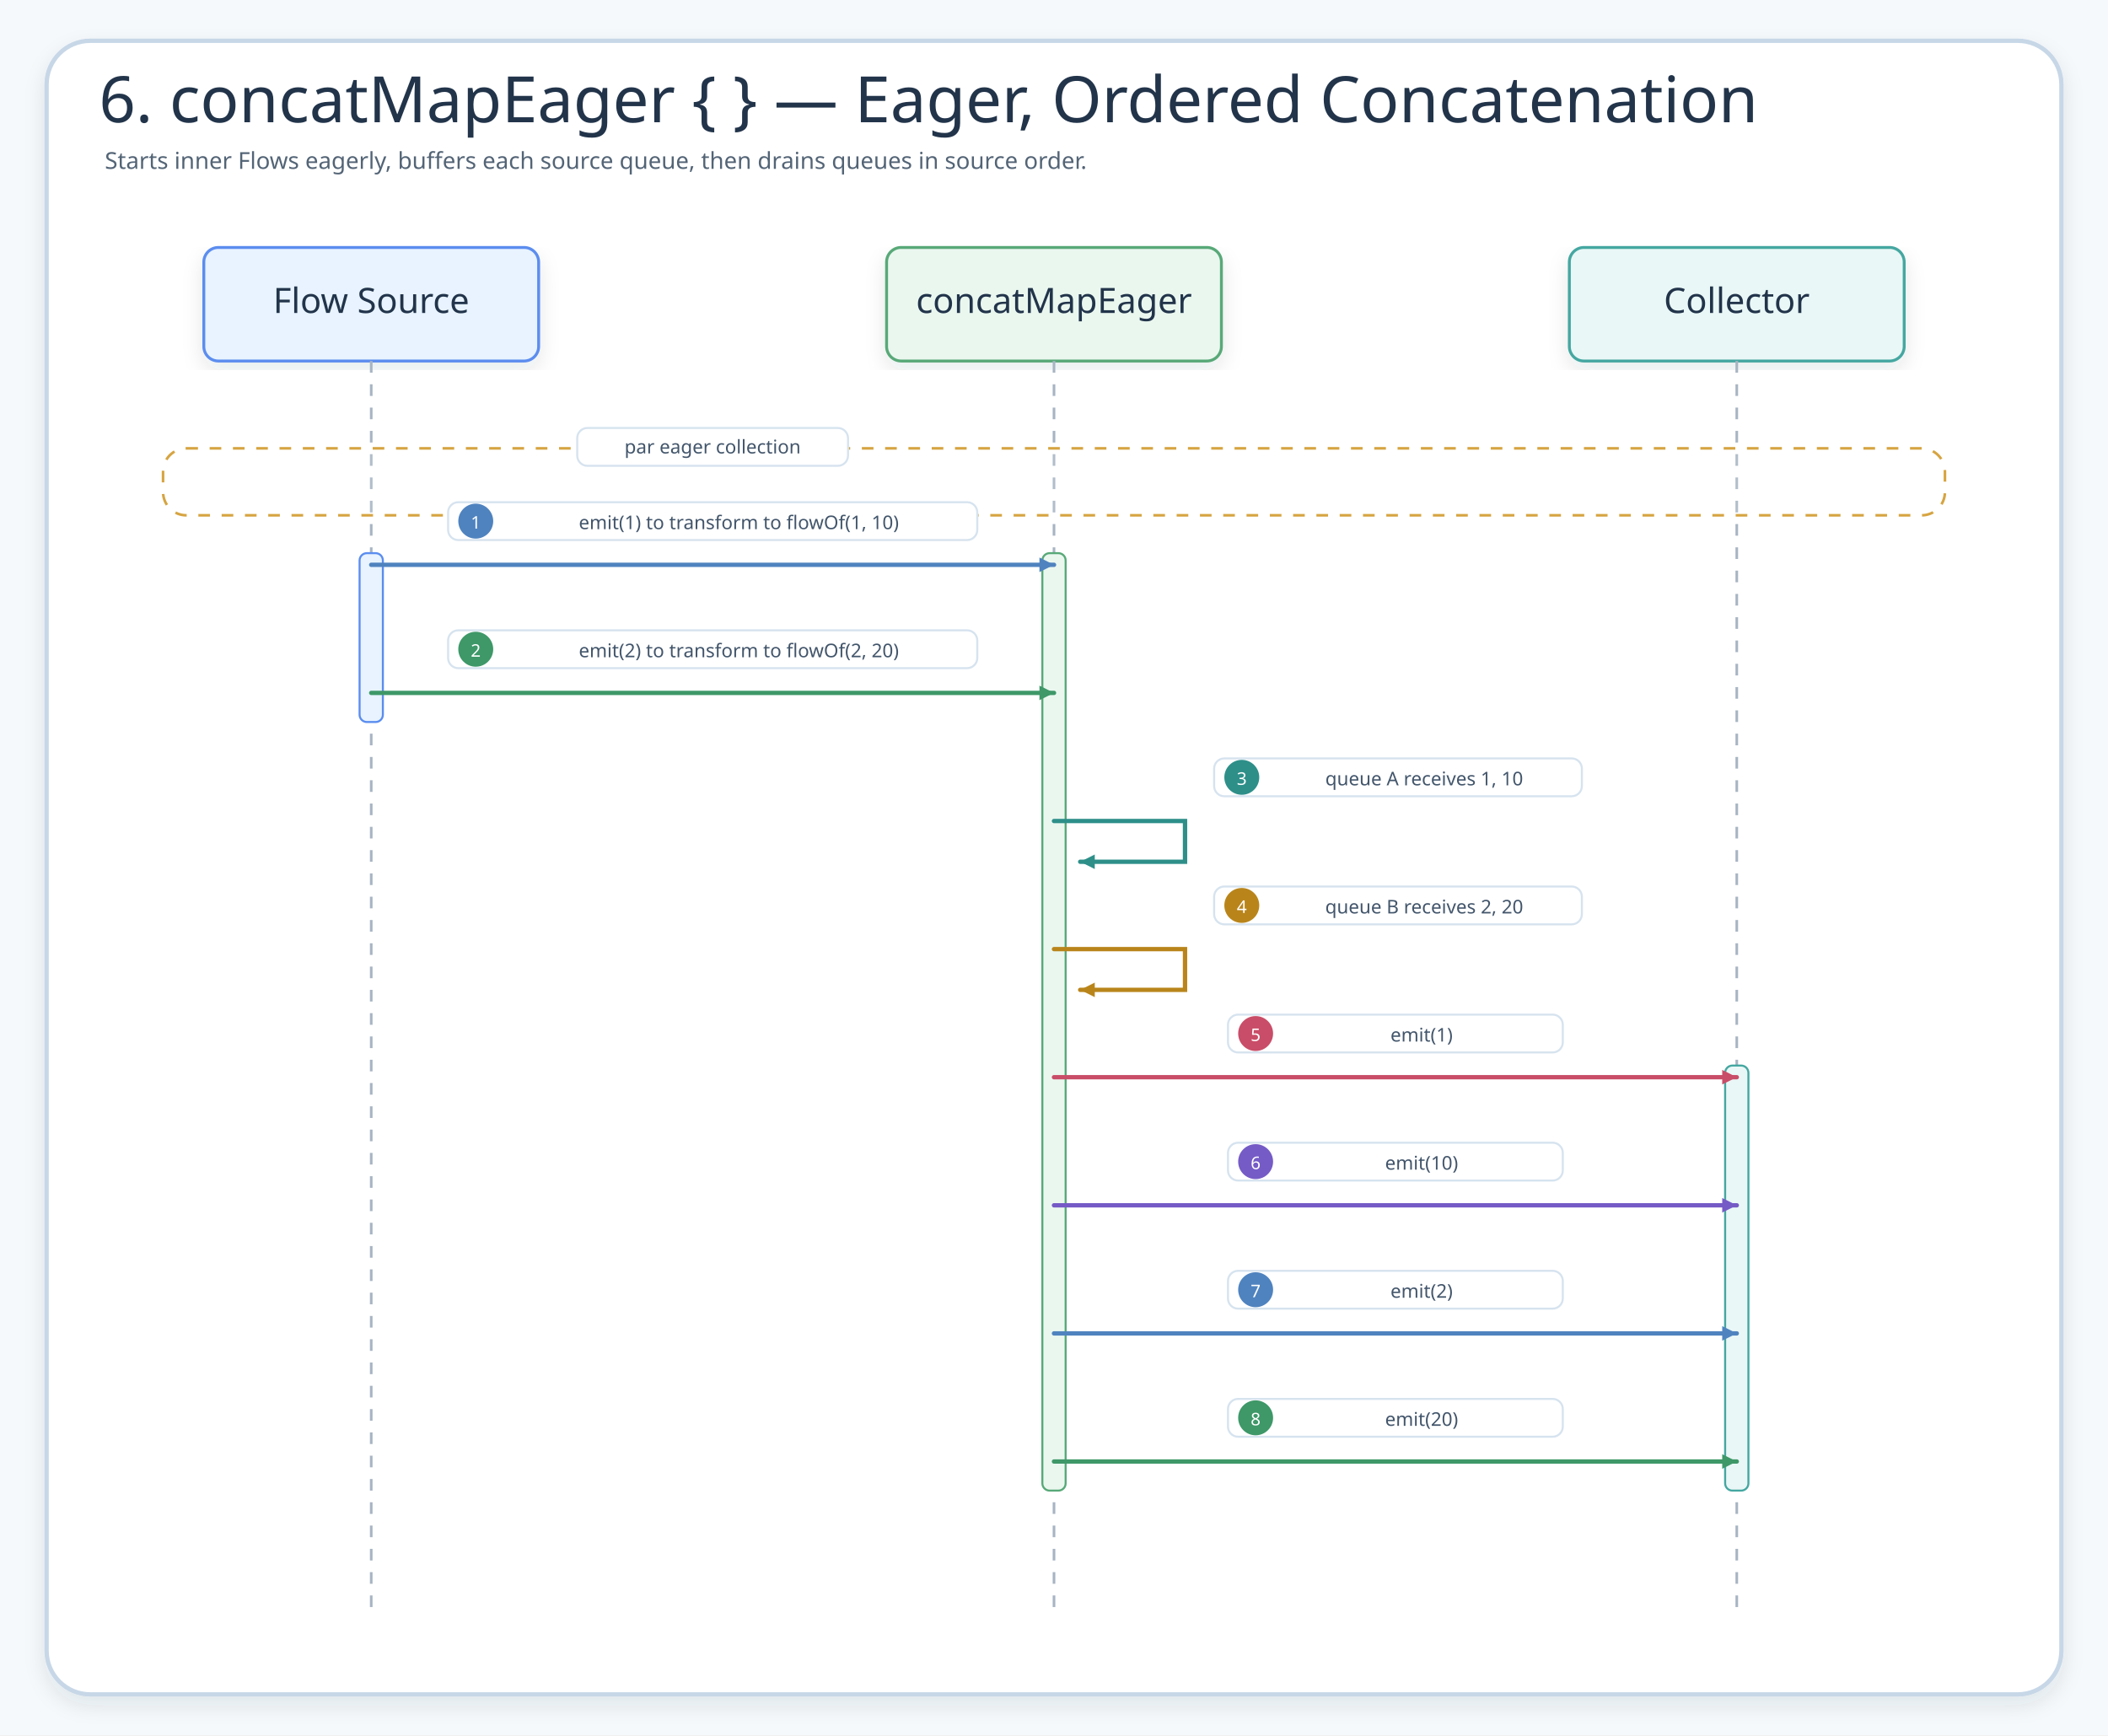
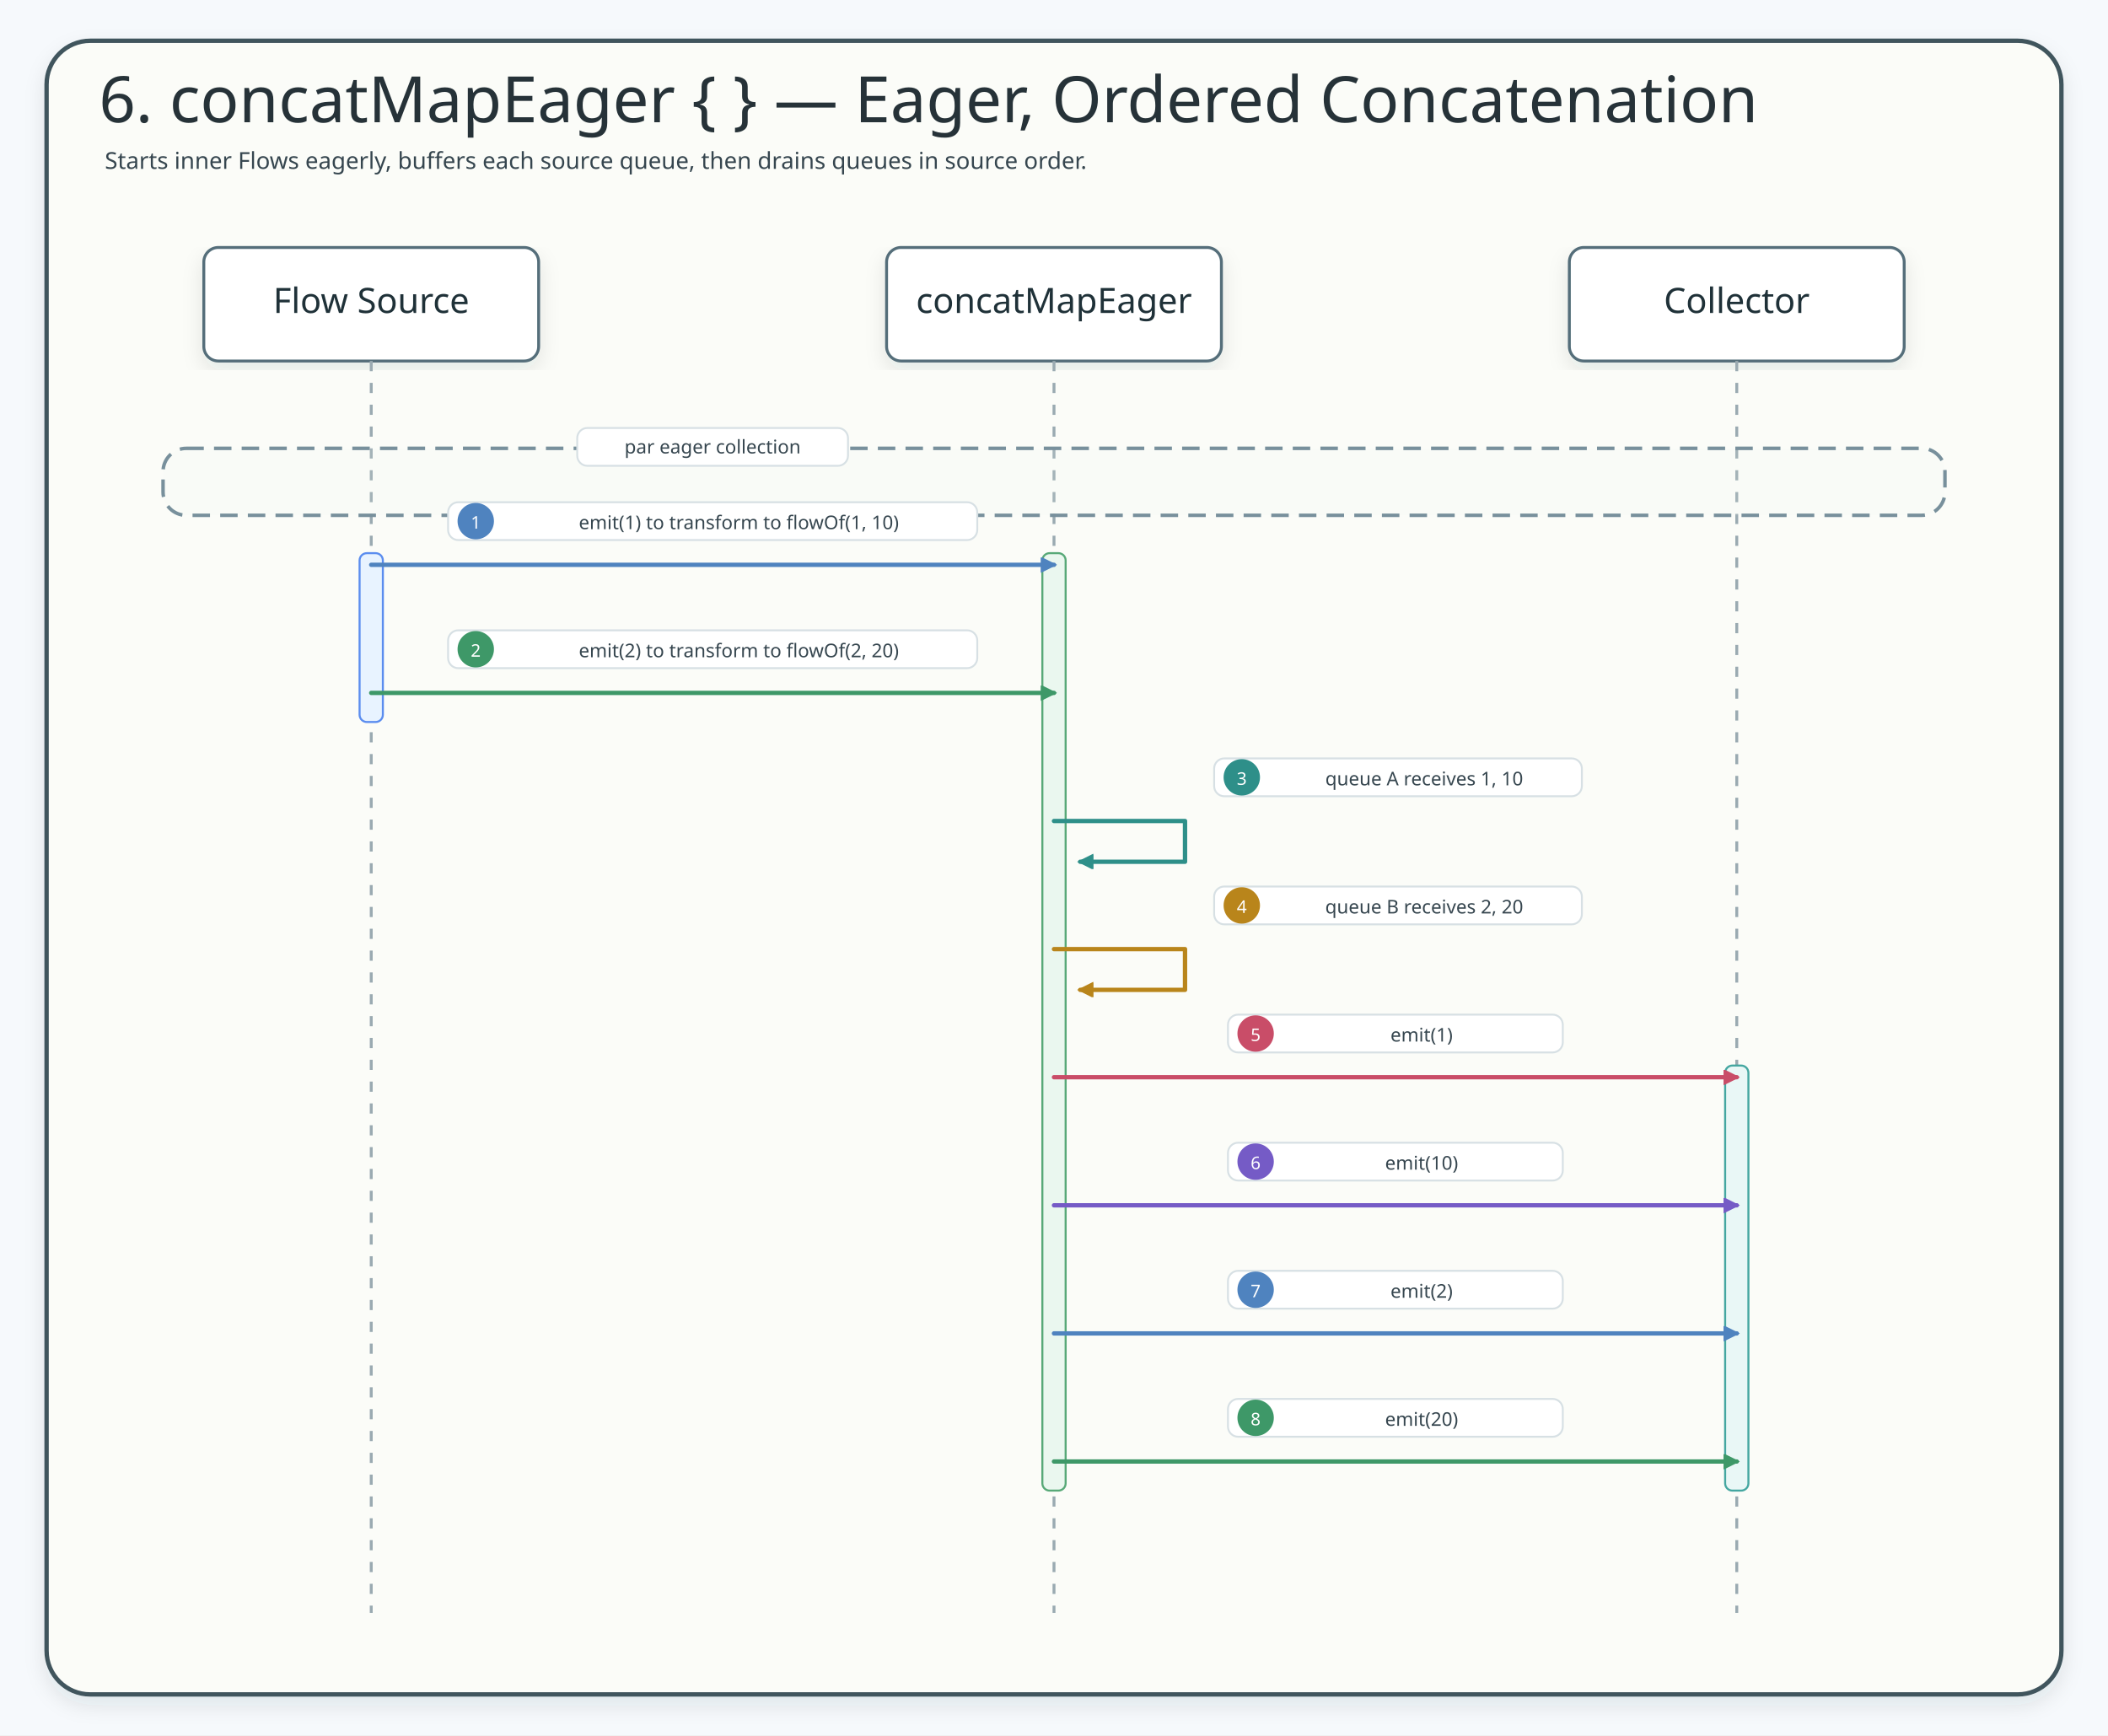
<svg xmlns="http://www.w3.org/2000/svg" width="1448" height="1192" viewBox="0 0 1448 1192" role="img" aria-label="6. concatMapEager { } — Order-Preserving Eager Parallel Collection">
  <defs>
    <filter id="shadow" x="-8%" y="-8%" width="116%" height="116%">
      <feDropShadow dx="0" dy="6" stdDeviation="7" flood-color="#203040" flood-opacity="0.10" />
    </filter>
-     <marker id="seqArrow-blue" markerWidth="14" markerHeight="14" refX="12" refY="7" orient="auto" markerUnits="userSpaceOnUse">
-       <path d="M2 2 L12 7 L2 12 Z" fill="#4F83BF" />
+     <marker id="seqArrow-blue" markerWidth="13" markerHeight="13" refX="9" refY="5" orient="auto" markerUnits="userSpaceOnUse">
+       <path d="M 0 0 L 10 5 L 0 10 Z" fill="#4F83BF" stroke="#4F83BF" stroke-dasharray="none" style="stroke-dasharray:none" />
    </marker>
-     <marker id="seqArrow-green" markerWidth="14" markerHeight="14" refX="12" refY="7" orient="auto" markerUnits="userSpaceOnUse">
-       <path d="M2 2 L12 7 L2 12 Z" fill="#3E9868" />
+     <marker id="seqArrow-green" markerWidth="13" markerHeight="13" refX="9" refY="5" orient="auto" markerUnits="userSpaceOnUse">
+       <path d="M 0 0 L 10 5 L 0 10 Z" fill="#3E9868" stroke="#3E9868" stroke-dasharray="none" style="stroke-dasharray:none" />
    </marker>
-     <marker id="seqArrow-teal" markerWidth="14" markerHeight="14" refX="12" refY="7" orient="auto" markerUnits="userSpaceOnUse">
-       <path d="M2 2 L12 7 L2 12 Z" fill="#2E8F89" />
+     <marker id="seqArrow-teal" markerWidth="13" markerHeight="13" refX="9" refY="5" orient="auto" markerUnits="userSpaceOnUse">
+       <path d="M 0 0 L 10 5 L 0 10 Z" fill="#2E8F89" stroke="#2E8F89" stroke-dasharray="none" style="stroke-dasharray:none" />
    </marker>
-     <marker id="seqArrow-amber" markerWidth="14" markerHeight="14" refX="12" refY="7" orient="auto" markerUnits="userSpaceOnUse">
-       <path d="M2 2 L12 7 L2 12 Z" fill="#B9851B" />
+     <marker id="seqArrow-amber" markerWidth="13" markerHeight="13" refX="9" refY="5" orient="auto" markerUnits="userSpaceOnUse">
+       <path d="M 0 0 L 10 5 L 0 10 Z" fill="#B9851B" stroke="#B9851B" stroke-dasharray="none" style="stroke-dasharray:none" />
    </marker>
-     <marker id="seqArrow-pink" markerWidth="14" markerHeight="14" refX="12" refY="7" orient="auto" markerUnits="userSpaceOnUse">
-       <path d="M2 2 L12 7 L2 12 Z" fill="#C94D68" />
+     <marker id="seqArrow-pink" markerWidth="13" markerHeight="13" refX="9" refY="5" orient="auto" markerUnits="userSpaceOnUse">
+       <path d="M 0 0 L 10 5 L 0 10 Z" fill="#C94D68" stroke="#C94D68" stroke-dasharray="none" style="stroke-dasharray:none" />
    </marker>
-     <marker id="seqArrow-purple" markerWidth="14" markerHeight="14" refX="12" refY="7" orient="auto" markerUnits="userSpaceOnUse">
-       <path d="M2 2 L12 7 L2 12 Z" fill="#755BC6" />
+     <marker id="seqArrow-purple" markerWidth="13" markerHeight="13" refX="9" refY="5" orient="auto" markerUnits="userSpaceOnUse">
+       <path d="M 0 0 L 10 5 L 0 10 Z" fill="#755BC6" stroke="#755BC6" stroke-dasharray="none" style="stroke-dasharray:none" />
    </marker>
-     <marker id="seqArrow-gray" markerWidth="14" markerHeight="14" refX="12" refY="7" orient="auto" markerUnits="userSpaceOnUse">
-       <path d="M2 2 L12 7 L2 12 Z" fill="#758297" />
+     <marker id="seqArrow-gray" markerWidth="13" markerHeight="13" refX="9" refY="5" orient="auto" markerUnits="userSpaceOnUse">
+       <path d="M 0 0 L 10 5 L 0 10 Z" fill="#758297" stroke="#758297" stroke-dasharray="none" style="stroke-dasharray:none" />
    </marker>
    <style>
    .canvas{fill:#F6F9FC}.frame{fill:#fff;stroke:#C7D7E7;stroke-width:3;filter:url(#shadow)}
    .title{font-family:"Architects Daughter";font-size:44px;fill:#22344A}.subtitle{font-family:"Comic Mono";font-size:16px;fill:#536476}
    .card{filter:url(#shadow);stroke-width:2}.cardTitle{font-family:"Architects Daughter";font-size:24px;fill:#22344A}.detail{font-family:"Comic Mono";font-size:13px;fill:#42556B}
    .lifeline{stroke:#A7B4C3;stroke-width:1.8;stroke-dasharray:8 8}.seq{fill:none;stroke-width:3;stroke-linecap:round}.seqReturn{fill:none;stroke-width:2.7;stroke-linecap:round;stroke-dasharray:8 7}
    .labelPill{fill:#fff;stroke:#D6E3EF;stroke-width:1.4}.altBox{fill:#FFFFFF;fill-opacity:.12;stroke:#D6A441;stroke-width:1.8;stroke-dasharray:8 8}
+ 
+     /* sequence-style: spring-boot-cassandra-sequence-01 */
+     .title{font-family:"Architects Daughter";fill:#263238}.subtitle,.msg,.note,.footer,.detail,.role{font-family:"Comic Mono";fill:#36464f}.subtitle{font-size:16px}text.participant,.cardTitle{font-family:"Architects Daughter";fill:#1f3138}.role{fill:#546a73}.frame{fill:#fbfcf8;stroke:#41545d;stroke-width:3}.inner,.panel{fill:#ffffff;stroke:#d7e0e4;stroke-width:2}.header,.card{fill:#ffffff!important;stroke:#546e7a!important;stroke-width:2;filter:url(#shadow)}.actor{fill:#ffffff!important;stroke:#546e7a!important;stroke-width:2;filter:url(#shadow)}rect.participant{fill:#ffffff!important;stroke:#546e7a!important;stroke-width:2;filter:url(#shadow)}.lifeline{stroke:#9aaab1;stroke-width:2;stroke-dasharray:7 8}.activation{fill:#e6f2ec!important;stroke:#5b7e67!important;stroke-width:1.5}.seq,.call{fill:none;stroke-width:3;stroke-linecap:round;stroke-linejoin:round}.work,.crypto{fill:none;stroke-width:3;stroke-linecap:round;stroke-linejoin:round}.async{fill:none;stroke-width:3;stroke-linecap:round;stroke-linejoin:round}.seqReturn,.return{fill:none;stroke-width:2.5;stroke-dasharray:8 6;stroke-linecap:round;stroke-linejoin:round}.fail,.skip{fill:none;stroke-width:3;stroke-linecap:round;stroke-linejoin:round}.alt,.altBox{fill:#eef7f0;fill-opacity:.12;stroke:#78909c;stroke-width:2.4;stroke-dasharray:12 7}.divider,.branchDivider{stroke:#78909c;stroke-width:2.4;stroke-dasharray:12 8}rect.label,.labelPill,.pill{fill:#ffffff;stroke:#d7e0e4;stroke-width:1.3}.callLabel{stroke:#9cc2d1}.workLabel,.cryptoLabel{stroke:#b6c9a4}.returnLabel{stroke:#c8b38f}.asyncLabel{stroke:#b8a9d5}.failLabel{stroke:#d9abab}.callBadge{fill:#eaf4f8;stroke:#3f7d9c}.workBadge,.cryptoBadge{fill:#eef7f0;stroke:#6e8f4f}.returnBadge{fill:#fff7e8;stroke:#9b7d54}.asyncBadge{fill:#f3ecff;stroke:#7c5aa6}.failBadge{fill:#fff0f0;stroke:#b86868}text.label{font-family:"Comic Mono";font-size:14px;font-weight:700;stroke:none}.badgeText{font-family:"Comic Mono";font-size:12px;font-weight:700}.callText{fill:#2f6f8e}.workText,.cryptoText{fill:#55783f}.returnText{fill:#7f6038}.asyncText{fill:#674b91}.failText{fill:#9d4f4f}.footer{fill:#60727d}
  </style>
+     <marker id="seqArrow-blue-4F83BF" markerWidth="13" markerHeight="13" refX="9" refY="5" orient="auto" markerUnits="userSpaceOnUse">
+       <path d="M 0 0 L 10 5 L 0 10 Z" fill="#4F83BF" stroke="#4F83BF" stroke-dasharray="none" style="stroke-dasharray:none" />
+     </marker>
+     <marker id="seqArrow-green-3E9868" markerWidth="13" markerHeight="13" refX="9" refY="5" orient="auto" markerUnits="userSpaceOnUse">
+       <path d="M 0 0 L 10 5 L 0 10 Z" fill="#3E9868" stroke="#3E9868" stroke-dasharray="none" style="stroke-dasharray:none" />
+     </marker>
+     <marker id="seqArrow-teal-2E8F89" markerWidth="13" markerHeight="13" refX="9" refY="5" orient="auto" markerUnits="userSpaceOnUse">
+       <path d="M 0 0 L 10 5 L 0 10 Z" fill="#2E8F89" stroke="#2E8F89" stroke-dasharray="none" style="stroke-dasharray:none" />
+     </marker>
+     <marker id="seqArrow-amber-B9851B" markerWidth="13" markerHeight="13" refX="9" refY="5" orient="auto" markerUnits="userSpaceOnUse">
+       <path d="M 0 0 L 10 5 L 0 10 Z" fill="#B9851B" stroke="#B9851B" stroke-dasharray="none" style="stroke-dasharray:none" />
+     </marker>
+     <marker id="seqArrow-pink-C94D68" markerWidth="13" markerHeight="13" refX="9" refY="5" orient="auto" markerUnits="userSpaceOnUse">
+       <path d="M 0 0 L 10 5 L 0 10 Z" fill="#C94D68" stroke="#C94D68" stroke-dasharray="none" style="stroke-dasharray:none" />
+     </marker>
+     <marker id="seqArrow-purple-755BC6" markerWidth="13" markerHeight="13" refX="9" refY="5" orient="auto" markerUnits="userSpaceOnUse">
+       <path d="M 0 0 L 10 5 L 0 10 Z" fill="#755BC6" stroke="#755BC6" stroke-dasharray="none" style="stroke-dasharray:none" />
+     </marker>
  </defs>
  <rect class="canvas" width="1448" height="1192" />
  <rect class="frame" x="32" y="28" width="1384" height="1136" rx="30" />
  <text class="title" x="68" y="84">6. concatMapEager { } — Eager, Ordered Concatenation</text>
  <text class="subtitle" x="72" y="116">Starts inner Flows eagerly, buffers each source queue, then drains queues in source order.</text>
  <g id="seq-flow-source">
    <rect class="card" x="140" y="170" width="230" height="78" rx="10" fill="#E8F3FF" stroke="#5B8DEF" />
    <text class="cardTitle" x="255" y="215" text-anchor="middle">Flow Source</text>
    <line class="lifeline" x1="255" y1="248" x2="255" y2="1108" />
  </g>
  <g id="seq-concatmapeager">
    <rect class="card" x="609" y="170" width="230" height="78" rx="10" fill="#EAF7EF" stroke="#58A978" />
    <text class="cardTitle" x="724" y="215" text-anchor="middle">concatMapEager</text>
    <line class="lifeline" x1="724" y1="248" x2="724" y2="1108" />
  </g>
  <g id="seq-collector">
    <rect class="card" x="1078" y="170" width="230" height="78" rx="10" fill="#E9F7F6" stroke="#45A7A1" />
    <text class="cardTitle" x="1193" y="215" text-anchor="middle">Collector</text>
    <line class="lifeline" x1="1193" y1="248" x2="1193" y2="1108" />
  </g>
  <g>
    <rect class="altBox" x="112" y="308" width="1224" height="46" rx="16" />
    <rect class="labelPill branchPill" x="396.5" y="294" width="186" height="26" rx="7" />
    <text class="detail" x="489.5" y="307" text-anchor="middle" dominant-baseline="middle">par eager collection</text>
  </g>
  <rect x="247" y="380" width="16" height="116" rx="5" fill="#E8F3FF" stroke="#5B8DEF" stroke-width="1.4" />
  <rect x="716" y="380" width="16" height="644" rx="5" fill="#EAF7EF" stroke="#58A978" stroke-width="1.4" />
  <rect x="1185" y="732" width="16" height="292" rx="5" fill="#E9F7F6" stroke="#45A7A1" stroke-width="1.4" />
  <g id="m1">
-     <rect class="labelPill" x="307.8" y="345" width="363.5" height="26" rx="7" />
-     <circle cx="326.8" cy="358" r="12" fill="#4F83BF" />
-     <text class="detail" x="326.8" y="359" text-anchor="middle" dominant-baseline="middle" style="fill:#fff;font-size:12px">1</text>
-     <text class="detail" x="507.5" y="359" text-anchor="middle" dominant-baseline="middle">emit(1) to transform to flowOf(1, 10)</text>
-     <path class="seq" d="M255 388 L724 388" stroke="#4F83BF" marker-end="url(#seqArrow-blue)" />
+     <rect class="labelPill" x="307.8" y="345" width="363.5" height="26" rx="7" stroke="#4F83BF" />
+     <circle cx="326.8" cy="358" r="12" fill="#4F83BF" stroke="#4F83BF" />
+     <text class="detail" x="326.8" y="359" text-anchor="middle" dominant-baseline="middle" style="fill:#fff;font-size:12px" fill="#FFFFFF">1</text>
+     <text class="detail" x="507.5" y="359" text-anchor="middle" dominant-baseline="middle" fill="#4F83BF">emit(1) to transform to flowOf(1, 10)</text>
+     <path class="seq" d="M255 388 L724 388" stroke="#4F83BF" marker-end="url(#seqArrow-blue-4F83BF)" />
  </g>
  <g id="m2">
-     <rect class="labelPill" x="307.8" y="433" width="363.5" height="26" rx="7" />
-     <circle cx="326.8" cy="446" r="12" fill="#3E9868" />
-     <text class="detail" x="326.8" y="447" text-anchor="middle" dominant-baseline="middle" style="fill:#fff;font-size:12px">2</text>
-     <text class="detail" x="507.5" y="447" text-anchor="middle" dominant-baseline="middle">emit(2) to transform to flowOf(2, 20)</text>
-     <path class="seq" d="M255 476 L724 476" stroke="#3E9868" marker-end="url(#seqArrow-green)" />
+     <rect class="labelPill" x="307.8" y="433" width="363.5" height="26" rx="7" stroke="#3E9868" />
+     <circle cx="326.8" cy="446" r="12" fill="#3E9868" stroke="#3E9868" />
+     <text class="detail" x="326.8" y="447" text-anchor="middle" dominant-baseline="middle" style="fill:#fff;font-size:12px" fill="#FFFFFF">2</text>
+     <text class="detail" x="507.5" y="447" text-anchor="middle" dominant-baseline="middle" fill="#3E9868">emit(2) to transform to flowOf(2, 20)</text>
+     <path class="seq" d="M255 476 L724 476" stroke="#3E9868" marker-end="url(#seqArrow-green-3E9868)" />
  </g>
  <g id="m3">
-     <rect class="labelPill" x="834" y="521" width="252.6" height="26" rx="7" />
-     <circle cx="853" cy="534" r="12" fill="#2E8F89" />
-     <text class="detail" x="853" y="535" text-anchor="middle" dominant-baseline="middle" style="fill:#fff;font-size:12px">3</text>
-     <text class="detail" x="978.3" y="535" text-anchor="middle" dominant-baseline="middle">queue A receives 1, 10</text>
-     <path class="seq" d="M724 564 L814 564 L814 592 L742 592" stroke="#2E8F89" marker-end="url(#seqArrow-teal)" />
+     <rect class="labelPill" x="834" y="521" width="252.6" height="26" rx="7" stroke="#2E8F89" />
+     <circle cx="853" cy="534" r="12" fill="#2E8F89" stroke="#2E8F89" />
+     <text class="detail" x="853" y="535" text-anchor="middle" dominant-baseline="middle" style="fill:#fff;font-size:12px" fill="#FFFFFF">3</text>
+     <text class="detail" x="978.3" y="535" text-anchor="middle" dominant-baseline="middle" fill="#2E8F89">queue A receives 1, 10</text>
+     <path class="seq" d="M724 564 L814 564 L814 592 L742 592" stroke="#2E8F89" marker-end="url(#seqArrow-teal-2E8F89)" />
  </g>
  <g id="m4">
-     <rect class="labelPill" x="834" y="609" width="252.6" height="26" rx="7" />
-     <circle cx="853" cy="622" r="12" fill="#B9851B" />
-     <text class="detail" x="853" y="623" text-anchor="middle" dominant-baseline="middle" style="fill:#fff;font-size:12px">4</text>
-     <text class="detail" x="978.3" y="623" text-anchor="middle" dominant-baseline="middle">queue B receives 2, 20</text>
-     <path class="seq" d="M724 652 L814 652 L814 680 L742 680" stroke="#B9851B" marker-end="url(#seqArrow-amber)" />
+     <rect class="labelPill" x="834" y="609" width="252.6" height="26" rx="7" stroke="#B9851B" />
+     <circle cx="853" cy="622" r="12" fill="#B9851B" stroke="#B9851B" />
+     <text class="detail" x="853" y="623" text-anchor="middle" dominant-baseline="middle" style="fill:#fff;font-size:12px" fill="#FFFFFF">4</text>
+     <text class="detail" x="978.3" y="623" text-anchor="middle" dominant-baseline="middle" fill="#B9851B">queue B receives 2, 20</text>
+     <path class="seq" d="M724 652 L814 652 L814 680 L742 680" stroke="#B9851B" marker-end="url(#seqArrow-amber-B9851B)" />
  </g>
  <g id="m5">
-     <rect class="labelPill" x="843.5" y="697" width="230" height="26" rx="7" />
-     <circle cx="862.5" cy="710" r="12" fill="#C94D68" />
-     <text class="detail" x="862.5" y="711" text-anchor="middle" dominant-baseline="middle" style="fill:#fff;font-size:12px">5</text>
-     <text class="detail" x="976.5" y="711" text-anchor="middle" dominant-baseline="middle">emit(1)</text>
-     <path class="seq" d="M724 740 L1193 740" stroke="#C94D68" marker-end="url(#seqArrow-pink)" />
+     <rect class="labelPill" x="843.5" y="697" width="230" height="26" rx="7" stroke="#C94D68" />
+     <circle cx="862.5" cy="710" r="12" fill="#C94D68" stroke="#C94D68" />
+     <text class="detail" x="862.5" y="711" text-anchor="middle" dominant-baseline="middle" style="fill:#fff;font-size:12px" fill="#FFFFFF">5</text>
+     <text class="detail" x="976.5" y="711" text-anchor="middle" dominant-baseline="middle" fill="#C94D68">emit(1)</text>
+     <path class="seq" d="M724 740 L1193 740" stroke="#C94D68" marker-end="url(#seqArrow-pink-C94D68)" />
  </g>
  <g id="m6">
-     <rect class="labelPill" x="843.5" y="785" width="230" height="26" rx="7" />
-     <circle cx="862.5" cy="798" r="12" fill="#755BC6" />
-     <text class="detail" x="862.5" y="799" text-anchor="middle" dominant-baseline="middle" style="fill:#fff;font-size:12px">6</text>
-     <text class="detail" x="976.5" y="799" text-anchor="middle" dominant-baseline="middle">emit(10)</text>
-     <path class="seq" d="M724 828 L1193 828" stroke="#755BC6" marker-end="url(#seqArrow-purple)" />
+     <rect class="labelPill" x="843.5" y="785" width="230" height="26" rx="7" stroke="#755BC6" />
+     <circle cx="862.5" cy="798" r="12" fill="#755BC6" stroke="#755BC6" />
+     <text class="detail" x="862.5" y="799" text-anchor="middle" dominant-baseline="middle" style="fill:#fff;font-size:12px" fill="#FFFFFF">6</text>
+     <text class="detail" x="976.5" y="799" text-anchor="middle" dominant-baseline="middle" fill="#755BC6">emit(10)</text>
+     <path class="seq" d="M724 828 L1193 828" stroke="#755BC6" marker-end="url(#seqArrow-purple-755BC6)" />
  </g>
  <g id="m7">
-     <rect class="labelPill" x="843.5" y="873" width="230" height="26" rx="7" />
-     <circle cx="862.5" cy="886" r="12" fill="#4F83BF" />
-     <text class="detail" x="862.5" y="887" text-anchor="middle" dominant-baseline="middle" style="fill:#fff;font-size:12px">7</text>
-     <text class="detail" x="976.5" y="887" text-anchor="middle" dominant-baseline="middle">emit(2)</text>
-     <path class="seq" d="M724 916 L1193 916" stroke="#4F83BF" marker-end="url(#seqArrow-blue)" />
+     <rect class="labelPill" x="843.5" y="873" width="230" height="26" rx="7" stroke="#4F83BF" />
+     <circle cx="862.5" cy="886" r="12" fill="#4F83BF" stroke="#4F83BF" />
+     <text class="detail" x="862.5" y="887" text-anchor="middle" dominant-baseline="middle" style="fill:#fff;font-size:12px" fill="#FFFFFF">7</text>
+     <text class="detail" x="976.5" y="887" text-anchor="middle" dominant-baseline="middle" fill="#4F83BF">emit(2)</text>
+     <path class="seq" d="M724 916 L1193 916" stroke="#4F83BF" marker-end="url(#seqArrow-blue-4F83BF)" />
  </g>
  <g id="m8">
-     <rect class="labelPill" x="843.5" y="961" width="230" height="26" rx="7" />
-     <circle cx="862.5" cy="974" r="12" fill="#3E9868" />
-     <text class="detail" x="862.5" y="975" text-anchor="middle" dominant-baseline="middle" style="fill:#fff;font-size:12px">8</text>
-     <text class="detail" x="976.5" y="975" text-anchor="middle" dominant-baseline="middle">emit(20)</text>
-     <path class="seq" d="M724 1004 L1193 1004" stroke="#3E9868" marker-end="url(#seqArrow-green)" />
+     <rect class="labelPill" x="843.5" y="961" width="230" height="26" rx="7" stroke="#3E9868" />
+     <circle cx="862.5" cy="974" r="12" fill="#3E9868" stroke="#3E9868" />
+     <text class="detail" x="862.5" y="975" text-anchor="middle" dominant-baseline="middle" style="fill:#fff;font-size:12px" fill="#FFFFFF">8</text>
+     <text class="detail" x="976.5" y="975" text-anchor="middle" dominant-baseline="middle" fill="#3E9868">emit(20)</text>
+     <path class="seq" d="M724 1004 L1193 1004" stroke="#3E9868" marker-end="url(#seqArrow-green-3E9868)" />
  </g>
</svg>
